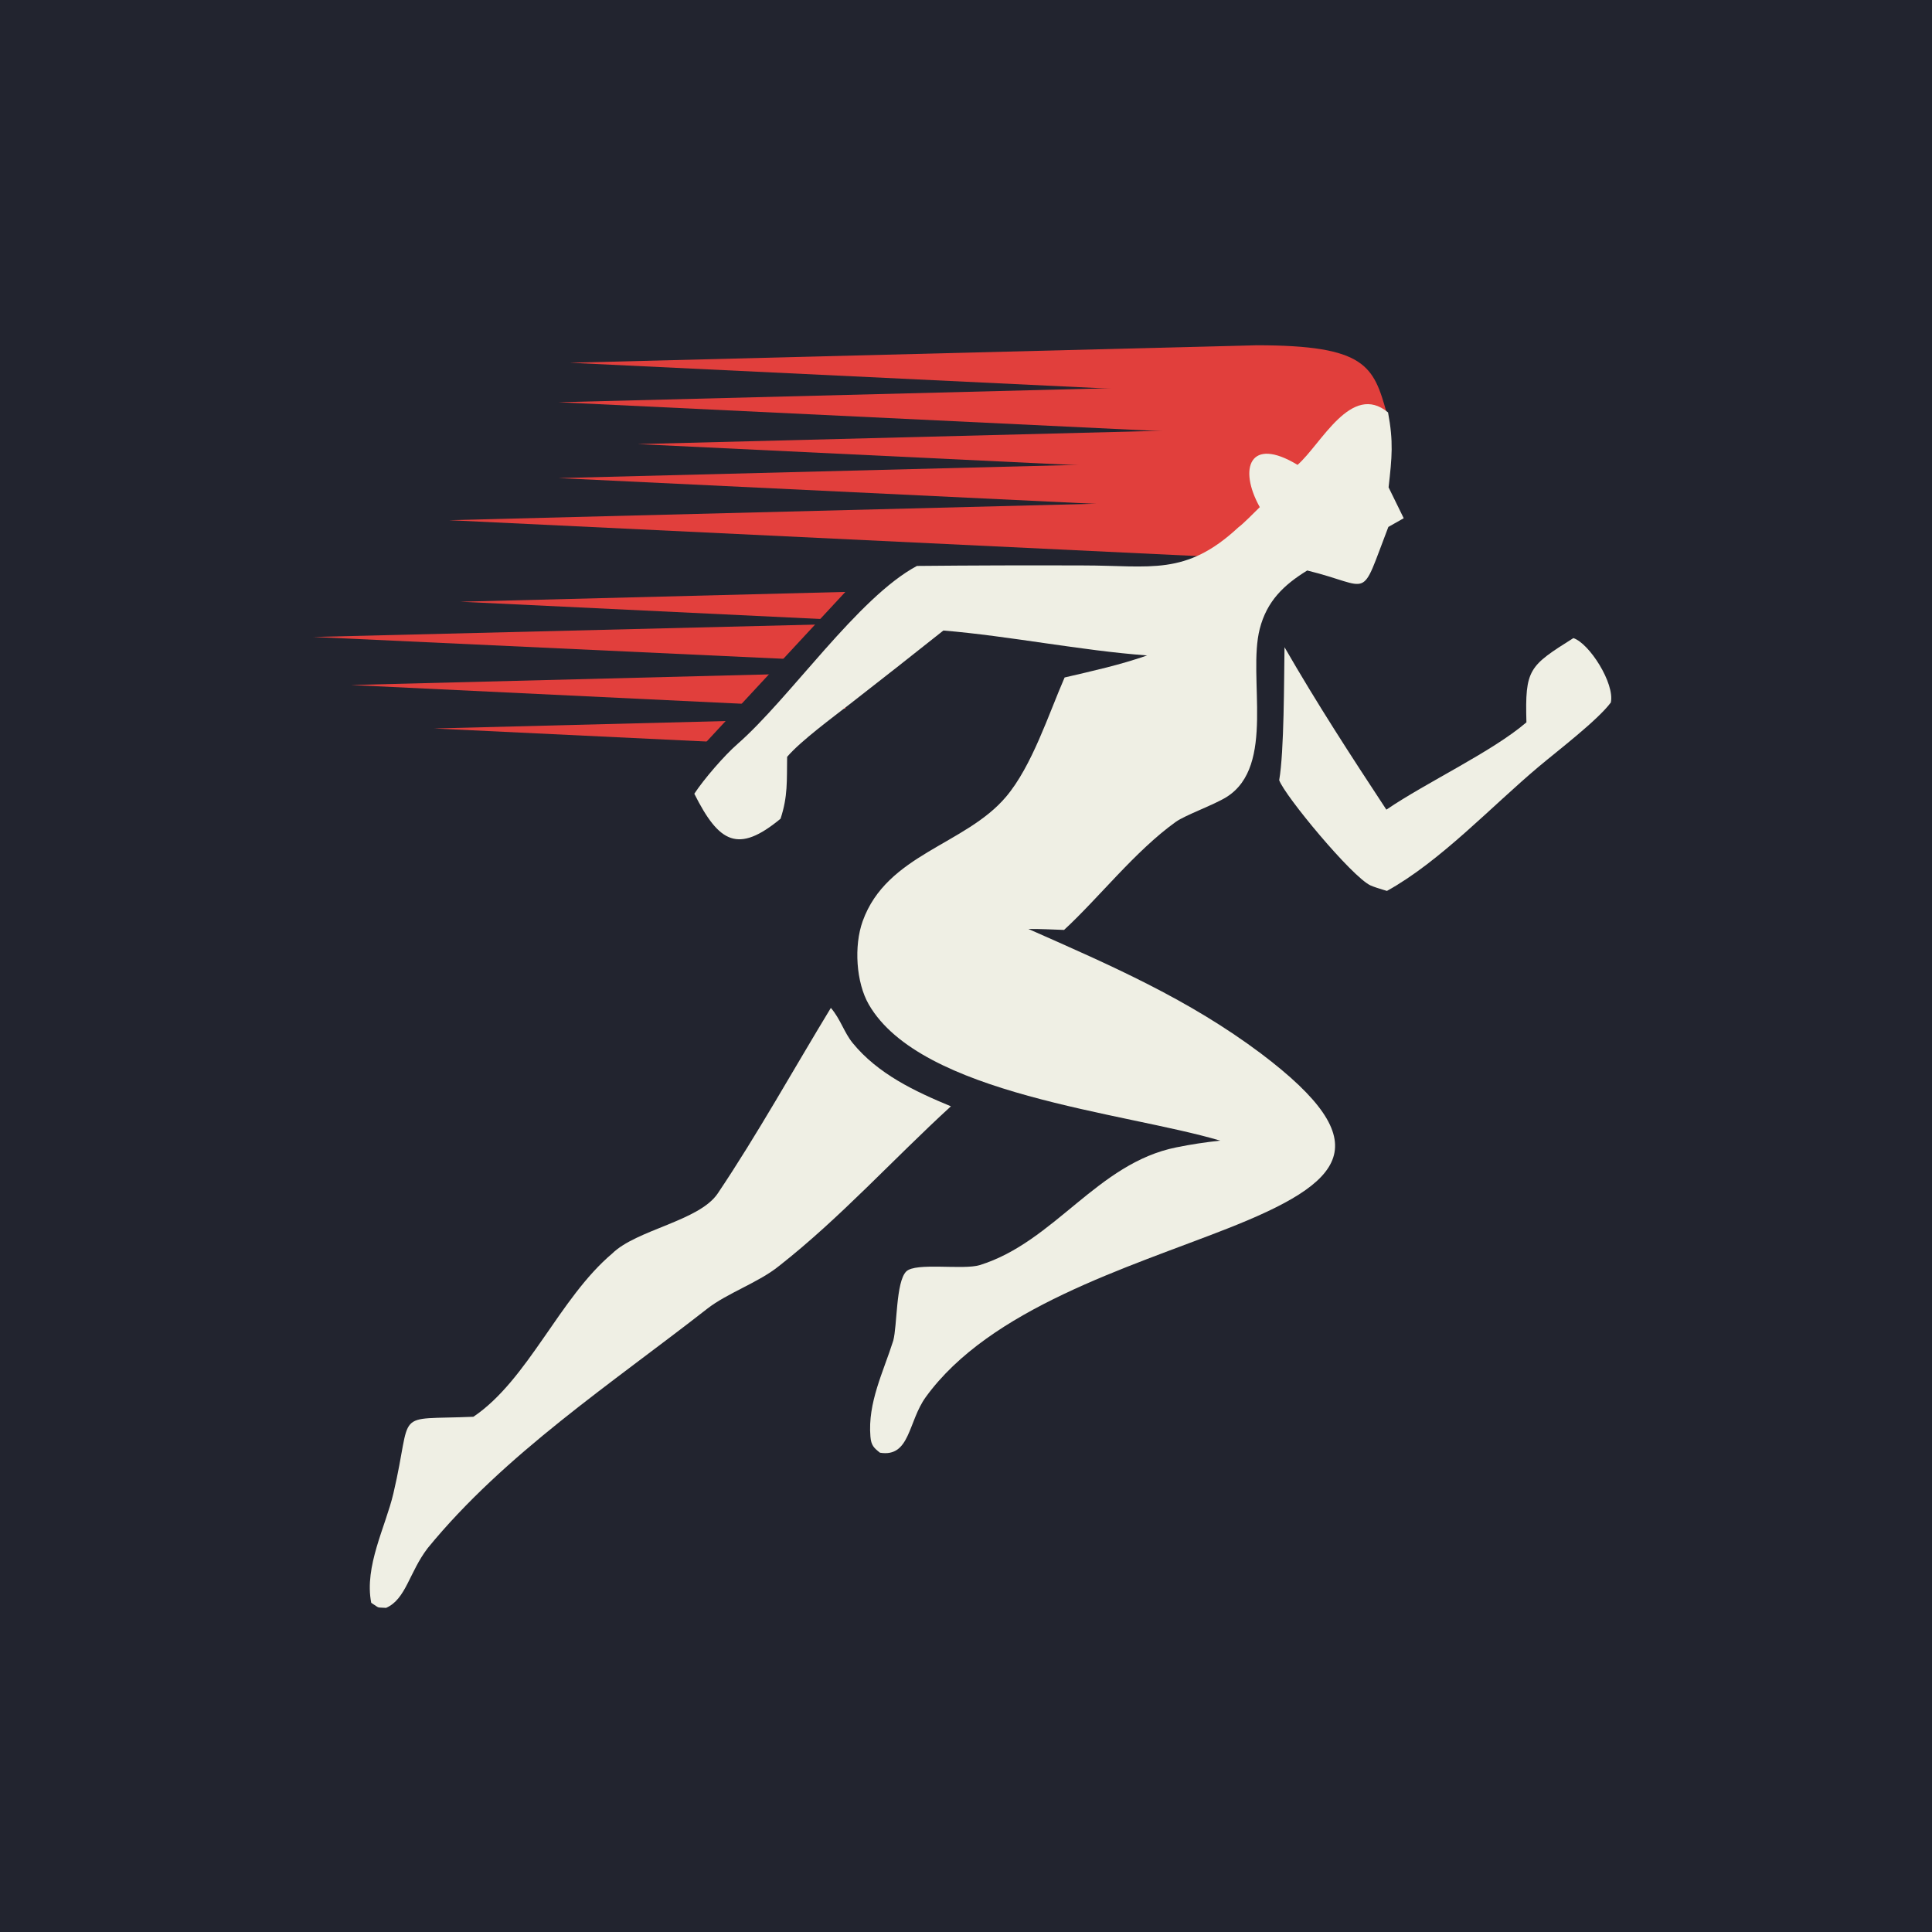
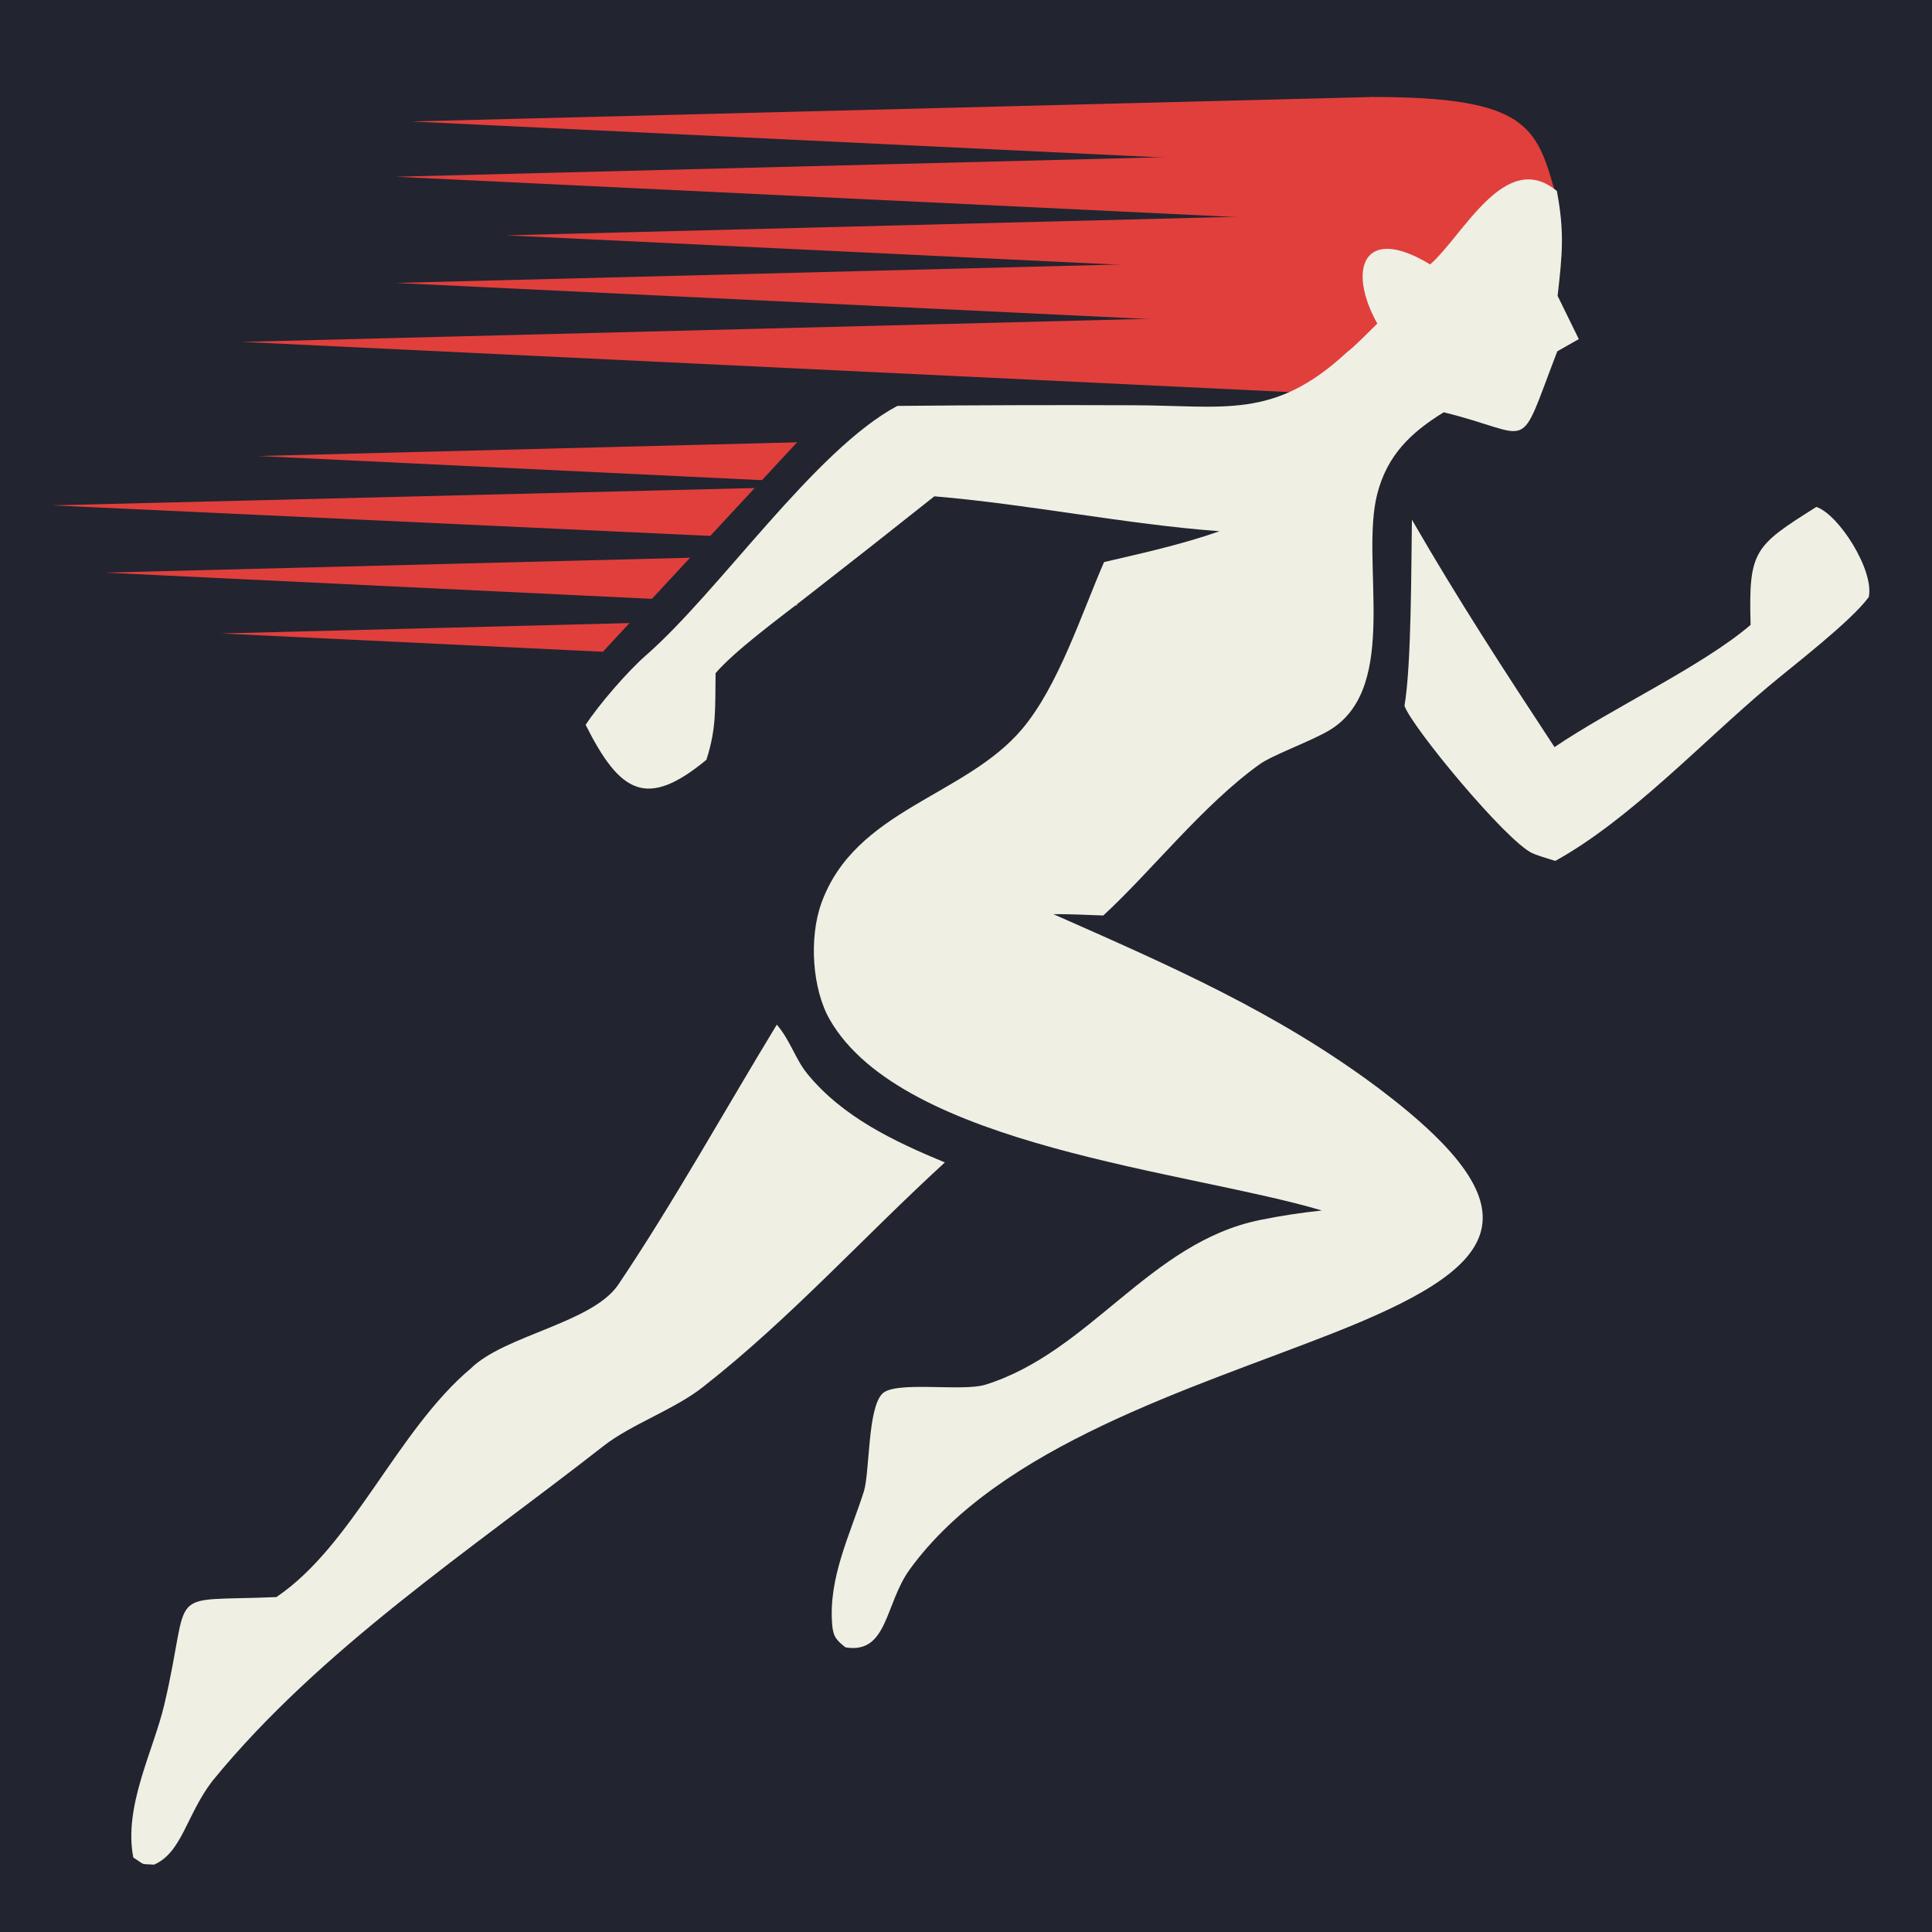
<svg xmlns="http://www.w3.org/2000/svg" width="512" height="512" viewBox="0 0 512 512" fill="none">
  <rect width="512" height="512" fill="#22242F" />
-   <path d="M333 91.5L151 96.134L334 104.908L333 91.5Z" fill="#E13F3C" />
-   <path d="M332.984 101.89L148 106.6L334 115.517L332.984 101.89Z" fill="#E13F3C" />
-   <path d="M333.098 113.514L169 117.691L334 125.602L333.098 113.514Z" fill="#E13F3C" />
-   <path d="M332.984 121.988L148 126.698L334 135.616L332.984 121.988Z" fill="#E13F3C" />
-   <path d="M332.825 132.414L119 137.858L334 148.166L332.825 132.414Z" fill="#E13F3C" />
-   <path d="M246.317 156.297L122 159.462L247 165.455L246.317 156.297Z" fill="#E13F3C" />
-   <path d="M237.153 165L83 168.802L238 176L237.153 165Z" fill="#E13F3C" />
-   <path d="M223.364 178.218L93 181.537L224.08 187.821L223.364 178.218Z" fill="#E13F3C" />
-   <path d="M210.475 190.623L115 193.053L211 197.656L210.475 190.623Z" fill="#E13F3C" />
-   <path d="M353.5 135.5L307.5 133.5C299.5 112.3 323.333 96.167 333 91.5C362 91.5 364 97 367.5 109.5L353.5 135.5Z" fill="#E13F3C" />
-   <path d="M229 151.5L245 158.5L199.5 202.5L184.5 199.5L229 151.5Z" fill="#22242F" />
-   <path d="M343.864 123.197C350.161 117.679 358.088 101.203 367.849 109.301C369.309 117.115 368.888 121.182 367.989 129.148L372 137.334L367.929 139.643C360.203 159.691 363.892 155.447 346.424 151.187C340.212 155.016 335.726 159.294 333.84 166.676C330.567 179.492 338.17 202.994 325.047 211.22C321.693 213.322 314.13 215.987 311.573 217.822C300.825 225.533 291.12 238.033 281.989 246.439C278.946 246.341 275.553 246.153 272.539 246.185C294.816 256.03 314.969 264.808 334.152 279.177C365.879 303.125 356.516 313.287 325.213 325.603C298.996 335.921 262.35 346.76 245.343 370.233C240.62 376.748 241.211 386.294 233.196 384.98C231.605 383.725 230.853 383.042 230.672 380.708C229.918 371.729 234.084 363.621 236.718 355.298C237.792 351.319 237.403 339.758 240.147 336.968C242.615 334.458 255.249 336.63 259.665 335.258C279.497 329.088 290.779 308.281 311.719 304.067C315.776 303.248 319.236 302.728 323.362 302.279C297.995 294.743 244.089 290.198 230.236 266.192C226.878 260.373 226.256 250.698 228.617 244.124C235.006 226.346 255.792 223.943 266.599 211.167C273.503 203.006 277.86 189.336 282.132 179.54C289.731 177.765 296.601 176.27 304 173.702C286.246 172.381 267.718 168.573 250.01 167.093C241.878 173.56 233.71 179.984 225.507 186.362C220.799 190.035 212.202 196.34 208.596 200.575C208.494 206.889 208.821 211.006 206.85 216.977C195.596 226.264 190.565 223.417 184 210.352C186.523 206.498 191.926 200.244 195.408 197.202C209.325 185.046 227.386 158.299 243.004 149.979C257.733 149.837 272.462 149.795 287.192 149.852C304.889 149.858 314.211 152.73 328.14 139.788C329.477 138.827 332.526 135.693 333.855 134.399C328.116 124.099 331.19 115.509 343.864 123.197Z" fill="#EFEFE4" />
-   <path d="M220.186 267.103C222.727 270.046 223.708 273.64 225.954 276.394C232.672 284.624 242.458 289.227 252 293.185C236.872 307.014 222.71 322.744 206.466 335.486C201.066 339.874 192.727 342.674 187.406 346.841C162.214 366.549 133.684 385.365 113.344 410.269C108.448 416.656 107.589 423.818 102.313 426.103C99.541 425.921 100.819 426.305 98.379 424.762C96.488 415.106 102.181 404.578 104.242 395.821C109.596 373.06 103.722 376.393 125.46 375.456C139.964 365.663 148.257 343.995 162.226 332.211C168.651 325.869 185.285 323.597 190.206 316.279C200.655 300.738 210.432 283.139 220.186 267.103Z" fill="#EFEFE4" />
-   <path d="M416.964 169.103C421.198 170.499 427.953 181.108 426.888 186.167C423.407 190.861 412.921 198.857 407.848 203.116C395.255 213.689 381.714 228.272 367.554 236.103L366.544 235.798C365.666 235.539 363.907 234.983 363.18 234.64C358.21 232.296 340.47 210.883 339 206.757C340.325 199.122 340.27 180.225 340.408 171.514C349.131 186.639 357.841 200.029 367.402 214.566C378.25 207.197 395.383 199.255 404.519 191.428C404.124 177.304 405.179 176.53 416.964 169.103Z" fill="#EFEFE4" />
+   <g transform="translate(256,256) scale(1.4) translate(-256,-256)">
+     <path d="M333 91.5L151 96.134L334 104.908L333 91.5Z" fill="#E13F3C" />
+     <path d="M332.984 101.89L148 106.6L334 115.517L332.984 101.89Z" fill="#E13F3C" />
+     <path d="M333.098 113.514L169 117.691L334 125.602L333.098 113.514Z" fill="#E13F3C" />
+     <path d="M332.984 121.988L148 126.698L334 135.616L332.984 121.988Z" fill="#E13F3C" />
+     <path d="M332.825 132.414L119 137.858L334 148.166L332.825 132.414Z" fill="#E13F3C" />
+     <path d="M246.317 156.297L122 159.462L247 165.455L246.317 156.297Z" fill="#E13F3C" />
+     <path d="M237.153 165L83 168.802L238 176L237.153 165Z" fill="#E13F3C" />
+     <path d="M223.364 178.218L93 181.537L224.08 187.821L223.364 178.218Z" fill="#E13F3C" />
+     <path d="M210.475 190.623L115 193.053L211 197.656L210.475 190.623Z" fill="#E13F3C" />
+     <path d="M353.5 135.5L307.5 133.5C299.5 112.3 323.333 96.167 333 91.5C362 91.5 364 97 367.5 109.5L353.5 135.5Z" fill="#E13F3C" />
+     <path d="M229 151.5L245 158.5L199.5 202.5L184.5 199.5L229 151.5Z" fill="#22242F" />
+     <path d="M343.864 123.197C350.161 117.679 358.088 101.203 367.849 109.301C369.309 117.115 368.888 121.182 367.989 129.148L372 137.334L367.929 139.643C360.203 159.691 363.892 155.447 346.424 151.187C340.212 155.016 335.726 159.294 333.84 166.676C330.567 179.492 338.17 202.994 325.047 211.22C321.693 213.322 314.13 215.987 311.573 217.822C300.825 225.533 291.12 238.033 281.989 246.439C278.946 246.341 275.553 246.153 272.539 246.185C294.816 256.03 314.969 264.808 334.152 279.177C365.879 303.125 356.516 313.287 325.213 325.603C298.996 335.921 262.35 346.76 245.343 370.233C240.62 376.748 241.211 386.294 233.196 384.98C231.605 383.725 230.853 383.042 230.672 380.708C229.918 371.729 234.084 363.621 236.718 355.298C237.792 351.319 237.403 339.758 240.147 336.968C242.615 334.458 255.249 336.63 259.665 335.258C279.497 329.088 290.779 308.281 311.719 304.067C315.776 303.248 319.236 302.728 323.362 302.279C297.995 294.743 244.089 290.198 230.236 266.192C226.878 260.373 226.256 250.698 228.617 244.124C235.006 226.346 255.792 223.943 266.599 211.167C273.503 203.006 277.86 189.336 282.132 179.54C289.731 177.765 296.601 176.27 304 173.702C286.246 172.381 267.718 168.573 250.01 167.093C241.878 173.56 233.71 179.984 225.507 186.362C220.799 190.035 212.202 196.34 208.596 200.575C208.494 206.889 208.821 211.006 206.85 216.977C195.596 226.264 190.565 223.417 184 210.352C186.523 206.498 191.926 200.244 195.408 197.202C209.325 185.046 227.386 158.299 243.004 149.979C257.733 149.837 272.462 149.795 287.192 149.852C304.889 149.858 314.211 152.73 328.14 139.788C329.477 138.827 332.526 135.693 333.855 134.399C328.116 124.099 331.19 115.509 343.864 123.197Z" fill="#EFEFE4" />
+     <path d="M220.186 267.103C222.727 270.046 223.708 273.64 225.954 276.394C232.672 284.624 242.458 289.227 252 293.185C236.872 307.014 222.71 322.744 206.466 335.486C201.066 339.874 192.727 342.674 187.406 346.841C162.214 366.549 133.684 385.365 113.344 410.269C108.448 416.656 107.589 423.818 102.313 426.103C99.541 425.921 100.819 426.305 98.379 424.762C96.488 415.106 102.181 404.578 104.242 395.821C109.596 373.06 103.722 376.393 125.46 375.456C139.964 365.663 148.257 343.995 162.226 332.211C168.651 325.869 185.285 323.597 190.206 316.279C200.655 300.738 210.432 283.139 220.186 267.103Z" fill="#EFEFE4" />
+     <path d="M416.964 169.103C421.198 170.499 427.953 181.108 426.888 186.167C423.407 190.861 412.921 198.857 407.848 203.116C395.255 213.689 381.714 228.272 367.554 236.103L366.544 235.798C365.666 235.539 363.907 234.983 363.18 234.64C358.21 232.296 340.47 210.883 339 206.757C340.325 199.122 340.27 180.225 340.408 171.514C349.131 186.639 357.841 200.029 367.402 214.566C378.25 207.197 395.383 199.255 404.519 191.428C404.124 177.304 405.179 176.53 416.964 169.103Z" fill="#EFEFE4" />
+   </g>
</svg>
